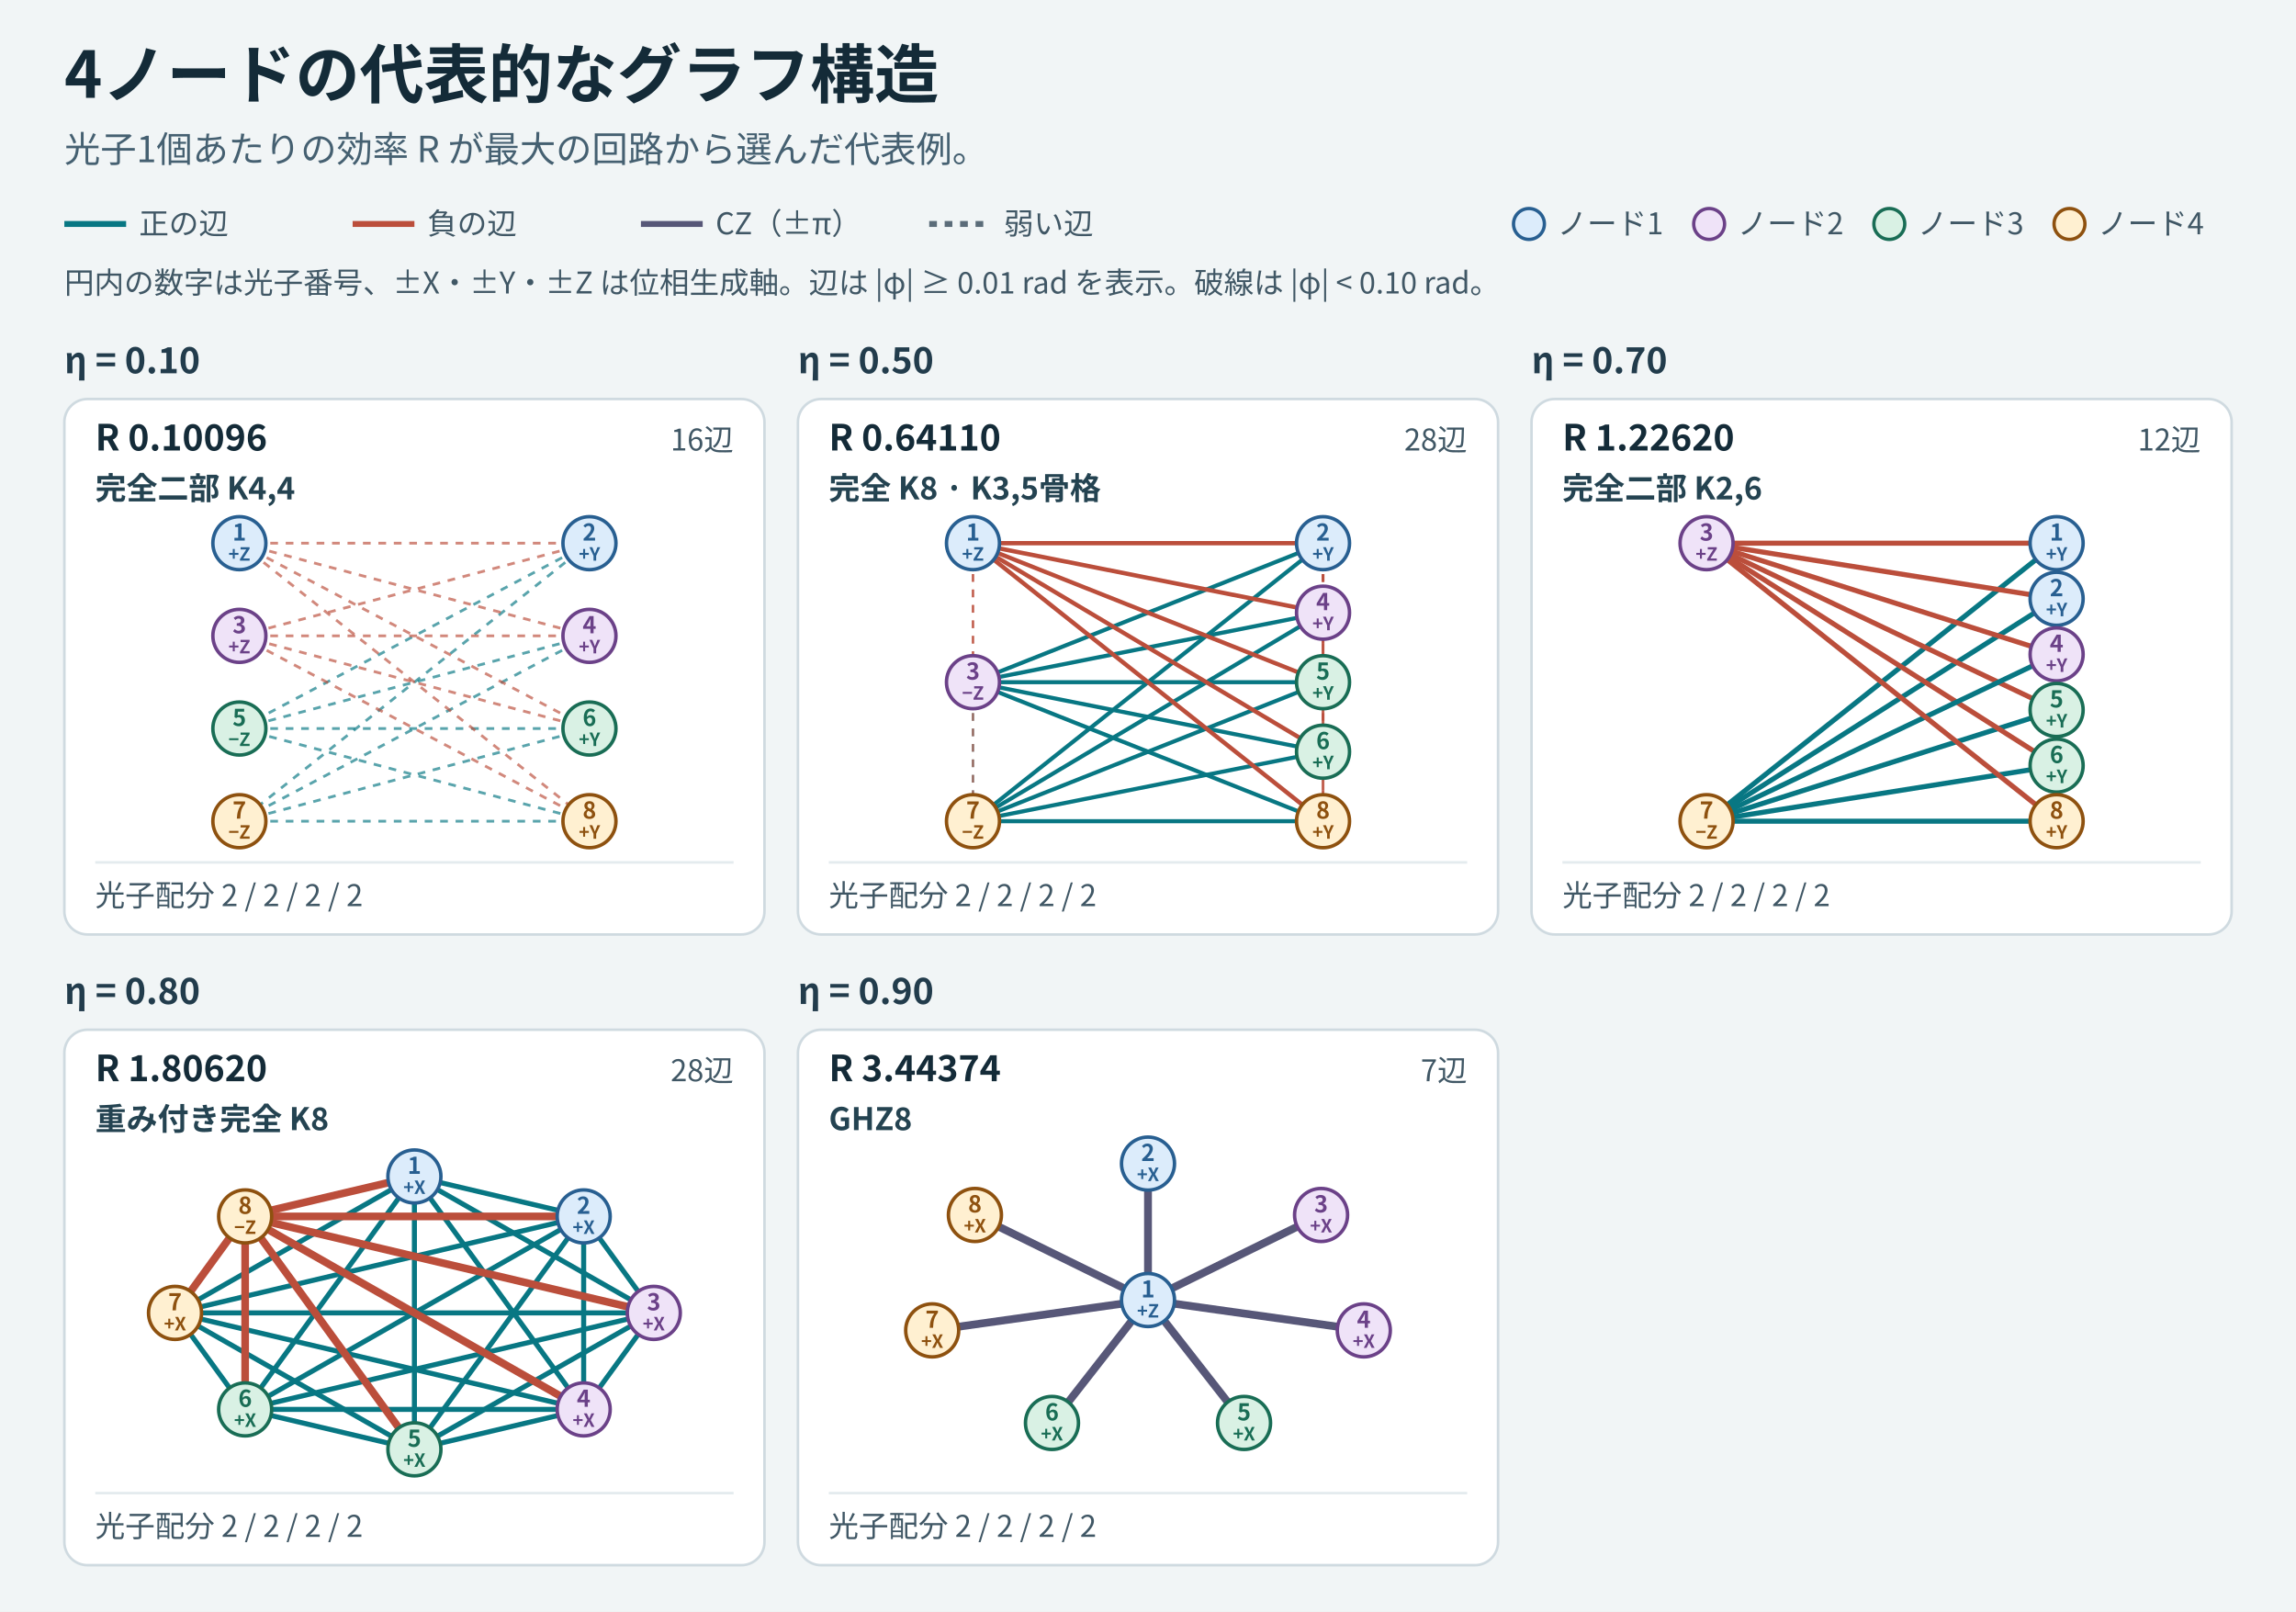
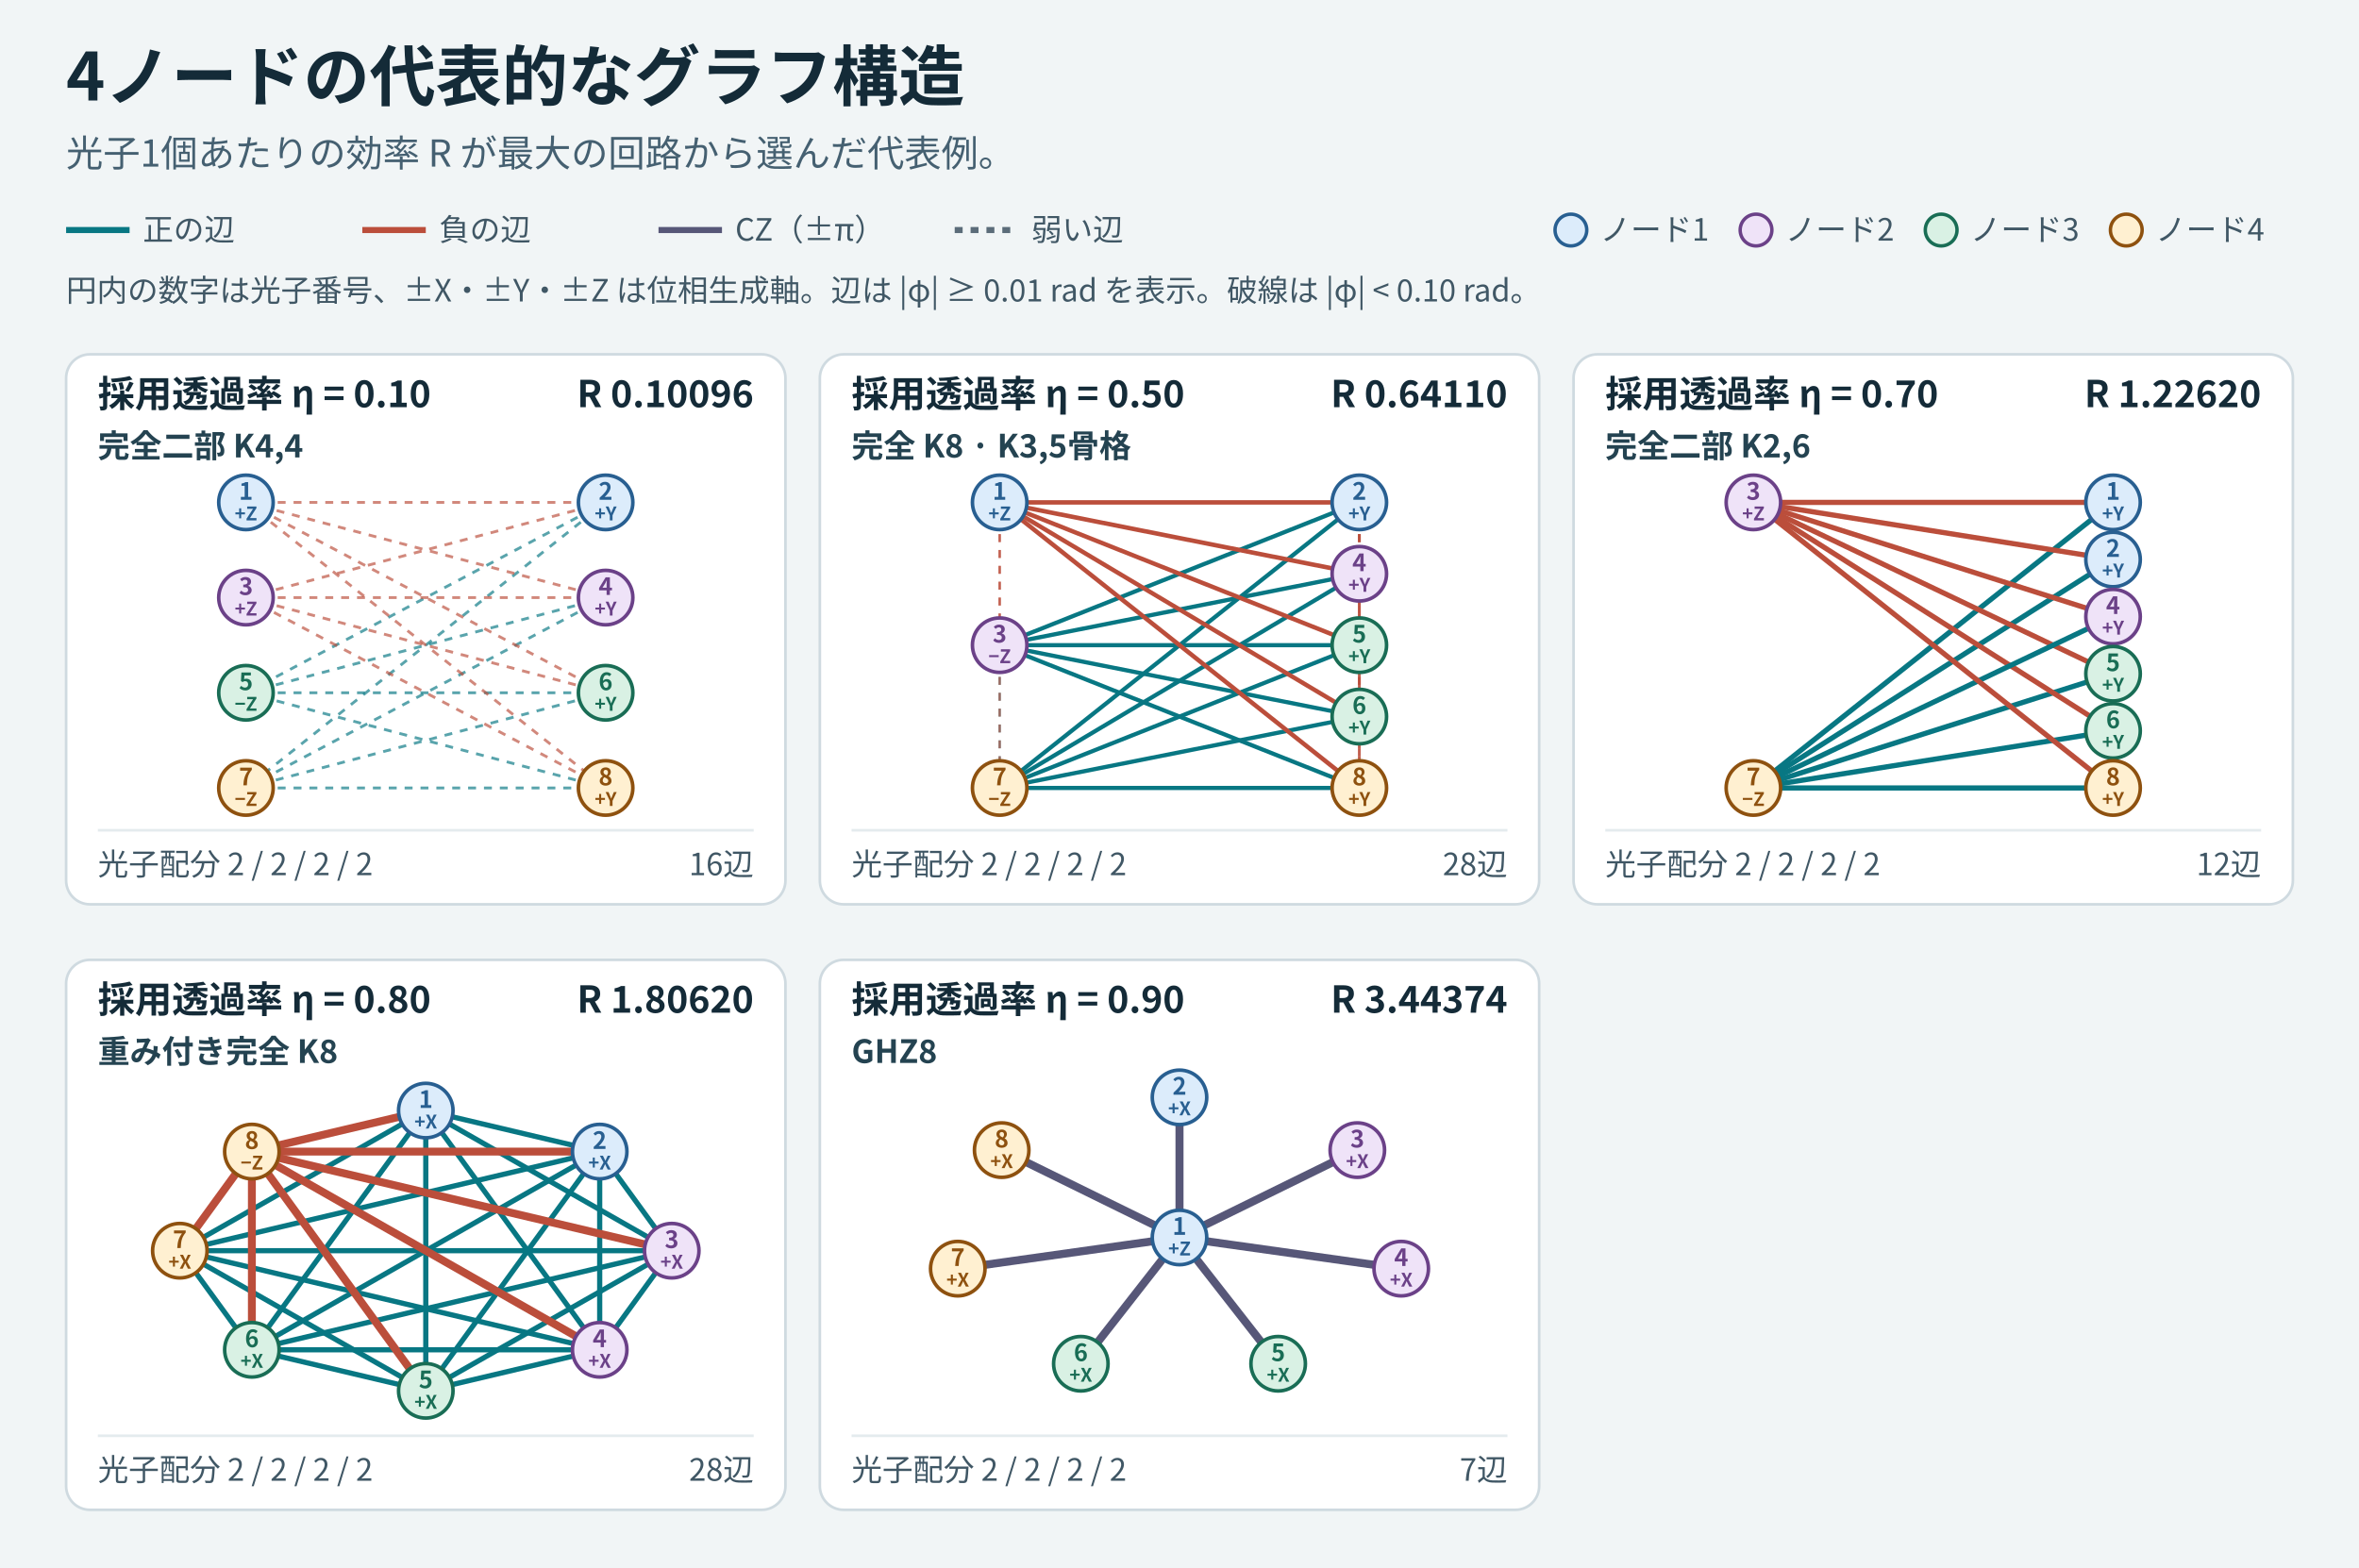
- <svg xmlns="http://www.w3.org/2000/svg" width="892" height="626" viewBox="0 0 892 626" role="img" aria-labelledby="svg-title svg-description">
+ <svg xmlns="http://www.w3.org/2000/svg" width="892" height="593" viewBox="0 0 892 593" role="img" aria-labelledby="svg-title svg-description">
  <style>text{font-family:system-ui,'Noto Sans CJK JP','Hiragino Sans','Yu Gothic',sans-serif;font-variant-numeric:tabular-nums}.title{font-size:25px;font-weight:750;fill:#142b38}.subtitle{font-size:14px;fill:#456071}.legend,.small{font-size:11.6px;fill:#405765}.type{font-size:12.1px;fill:#244351;font-weight:650}.metric{font-size:14px;font-weight:740;fill:#142b38}.group{font-size:14px;font-weight:740;fill:#223c4c}.photo{font-size:9px;font-weight:750}.axis{font-size:7.1px;font-weight:700}.panel{fill:#fff;stroke:#cfdae0;stroke-width:1}.hair{stroke:#e4ebee;stroke-width:1}</style>
-   <rect width="892" height="626" fill="#f1f5f6" />
+   <rect width="892" height="593" fill="#f1f5f6" />
  <text x="25" y="38" class="title">4ノードの代表的なグラフ構造</text>
  <text x="25" y="63" class="subtitle">光子1個あたりの効率 R が最大の回路から選んだ代表例。</text>
  <path d="M25 87h24" stroke="#087783" stroke-width="2.3" />
  <text x="54" y="91" class="legend">正の辺</text>
  <path d="M137 87h24" stroke="#bb4e3b" stroke-width="2.3" />
  <text x="166" y="91" class="legend">負の辺</text>
  <path d="M249 87h24" stroke="#575778" stroke-width="2.3" />
  <text x="278" y="91" class="legend">CZ（±π）</text>
  <path d="M361 87h24" stroke="#5b6c79" stroke-width="2.3" stroke-dasharray="3 3" />
  <text x="390" y="91" class="legend">弱い辺</text>
  <circle cx="594" cy="87" r="6" stroke="#285f91" fill="#dcecfb" stroke-width="1.3" />
  <text x="605" y="91" class="legend">ノード1</text>
  <circle cx="664" cy="87" r="6" stroke="#6b4188" fill="#efe3f8" stroke-width="1.3" />
  <text x="675" y="91" class="legend">ノード2</text>
  <circle cx="734" cy="87" r="6" stroke="#196d55" fill="#d9f1e4" stroke-width="1.3" />
  <text x="745" y="91" class="legend">ノード3</text>
  <circle cx="804" cy="87" r="6" stroke="#8e510f" fill="#fff0d1" stroke-width="1.3" />
  <text x="815" y="91" class="legend">ノード4</text>
  <text x="25" y="114" class="small">円内の数字は光子番号、±X・±Y・±Z は位相生成軸。辺は |φ| ≥ 0.01 rad を表示。破線は |φ| &lt; 0.10 rad。</text>
-   <text x="25" y="145" class="group">η = 0.10</text>
-   <g transform="translate(25 155)" data-eta="0.1" data-objective="R" data-photons="8" data-edges="16">
-     <rect class="panel" width="272" height="208" rx="9" />
-     <text x="12" y="20" class="metric">R 0.10096</text>
-     <text x="260" y="20" text-anchor="end" class="small">16辺</text>
+   <g transform="translate(25 134)" data-eta="0.1" data-objective="R" data-photons="8" data-edges="16">
+     <rect class="panel" width="272" height="208" rx="9" />
+     <text x="12" y="20" class="metric">採用透過率 η = 0.10</text>
+     <text x="260" y="20" text-anchor="end" class="metric">R 0.10096</text>
    <text x="12" y="39" class="type">完全二部 K4,4</text>
    <path d="M68 56L204 56" fill="none" stroke="#bb4e3b" stroke-width="1.07" stroke-dasharray="3 3" opacity=".67" />
    <path d="M204 56L68 92" fill="none" stroke="#bb4e3b" stroke-width="1.07" stroke-dasharray="3 3" opacity=".67" />
    <path d="M204 56L68 128" fill="none" stroke="#087783" stroke-width="1.07" stroke-dasharray="3 3" opacity=".67" />
    <path d="M204 56L68 164" fill="none" stroke="#087783" stroke-width="1.07" stroke-dasharray="3 3" opacity=".67" />
    <path d="M68 92L204 92" fill="none" stroke="#bb4e3b" stroke-width="1.07" stroke-dasharray="3 3" opacity=".67" />
    <path d="M68 92L204 128" fill="none" stroke="#bb4e3b" stroke-width="1.07" stroke-dasharray="3 3" opacity=".67" />
    <path d="M68 92L204 164" fill="none" stroke="#bb4e3b" stroke-width="1.07" stroke-dasharray="3 3" opacity=".67" />
    <path d="M204 92L68 128" fill="none" stroke="#087783" stroke-width="1.07" stroke-dasharray="3 3" opacity=".67" />
    <path d="M204 92L68 164" fill="none" stroke="#087783" stroke-width="1.07" stroke-dasharray="3 3" opacity=".67" />
    <path d="M68 128L204 128" fill="none" stroke="#087783" stroke-width="1.07" stroke-dasharray="3 3" opacity=".67" />
    <path d="M68 128L204 164" fill="none" stroke="#087783" stroke-width="1.07" stroke-dasharray="3 3" opacity=".67" />
    <path d="M204 128L68 164" fill="none" stroke="#087783" stroke-width="1.07" stroke-dasharray="3 3" opacity=".67" />
    <path d="M68 164L204 164" fill="none" stroke="#087783" stroke-width="1.07" stroke-dasharray="3 3" opacity=".67" />
    <path d="M68 56L204 92" fill="none" stroke="#bb4e3b" stroke-width="1.07" stroke-dasharray="3 3" opacity=".67" />
    <path d="M68 56L204 128" fill="none" stroke="#bb4e3b" stroke-width="1.07" stroke-dasharray="3 3" opacity=".67" />
    <path d="M68 56L204 164" fill="none" stroke="#bb4e3b" stroke-width="1.07" stroke-dasharray="3 3" opacity=".67" />
    <g transform="translate(68 56)">
      <circle r="10.3" stroke="#285f91" fill="#dcecfb" stroke-width="1.35" />
      <text class="photo" y="-1" text-anchor="middle" fill="#285f91">1</text>
      <text class="axis" y="6.8" text-anchor="middle" fill="#285f91">+Z</text>
    </g>
    <g transform="translate(204 56)">
      <circle r="10.3" stroke="#285f91" fill="#dcecfb" stroke-width="1.35" />
      <text class="photo" y="-1" text-anchor="middle" fill="#285f91">2</text>
      <text class="axis" y="6.8" text-anchor="middle" fill="#285f91">+Y</text>
    </g>
    <g transform="translate(68 92)">
      <circle r="10.3" stroke="#6b4188" fill="#efe3f8" stroke-width="1.35" />
      <text class="photo" y="-1" text-anchor="middle" fill="#6b4188">3</text>
      <text class="axis" y="6.8" text-anchor="middle" fill="#6b4188">+Z</text>
    </g>
    <g transform="translate(204 92)">
      <circle r="10.3" stroke="#6b4188" fill="#efe3f8" stroke-width="1.35" />
      <text class="photo" y="-1" text-anchor="middle" fill="#6b4188">4</text>
      <text class="axis" y="6.8" text-anchor="middle" fill="#6b4188">+Y</text>
    </g>
    <g transform="translate(68 128)">
      <circle r="10.3" stroke="#196d55" fill="#d9f1e4" stroke-width="1.35" />
      <text class="photo" y="-1" text-anchor="middle" fill="#196d55">5</text>
      <text class="axis" y="6.8" text-anchor="middle" fill="#196d55">−Z</text>
    </g>
    <g transform="translate(204 128)">
      <circle r="10.3" stroke="#196d55" fill="#d9f1e4" stroke-width="1.35" />
      <text class="photo" y="-1" text-anchor="middle" fill="#196d55">6</text>
      <text class="axis" y="6.8" text-anchor="middle" fill="#196d55">+Y</text>
    </g>
    <g transform="translate(68 164)">
      <circle r="10.3" stroke="#8e510f" fill="#fff0d1" stroke-width="1.35" />
      <text class="photo" y="-1" text-anchor="middle" fill="#8e510f">7</text>
      <text class="axis" y="6.8" text-anchor="middle" fill="#8e510f">−Z</text>
    </g>
    <g transform="translate(204 164)">
      <circle r="10.3" stroke="#8e510f" fill="#fff0d1" stroke-width="1.35" />
      <text class="photo" y="-1" text-anchor="middle" fill="#8e510f">8</text>
      <text class="axis" y="6.8" text-anchor="middle" fill="#8e510f">+Y</text>
    </g>
    <path d="M 12 180 H 260" class="hair" />
    <text x="12" y="197" class="small">光子配分 2 / 2 / 2 / 2</text>
-   </g>
-   <text x="310" y="145" class="group">η = 0.50</text>
-   <g transform="translate(310 155)" data-eta="0.5" data-objective="R" data-photons="8" data-edges="28">
-     <rect class="panel" width="272" height="208" rx="9" />
-     <text x="12" y="20" class="metric">R 0.64110</text>
-     <text x="260" y="20" text-anchor="end" class="small">28辺</text>
+     <text x="260" y="197" text-anchor="end" class="small">16辺</text>
+   </g>
+   <g transform="translate(310 134)" data-eta="0.5" data-objective="R" data-photons="8" data-edges="28">
+     <rect class="panel" width="272" height="208" rx="9" />
+     <text x="12" y="20" class="metric">採用透過率 η = 0.50</text>
+     <text x="260" y="20" text-anchor="end" class="metric">R 0.64110</text>
    <text x="12" y="39" class="type">完全 K8 · K3,5骨格</text>
    <path d="M68 110L68 164" fill="none" stroke="#087783" stroke-width="0.86" stroke-dasharray="3 3" opacity=".67" />
    <path d="M68 56L68 110" fill="none" stroke="#bb4e3b" stroke-width="0.88" stroke-dasharray="3 3" opacity=".67" />
    <path d="M68 56L68 164" fill="none" stroke="#bb4e3b" stroke-width="0.88" stroke-dasharray="3 3" opacity=".67" />
    <path d="M204 110L204 137" fill="none" stroke="#bb4e3b" stroke-width="1.04" stroke-dasharray="3 3" opacity=".67" />
    <path d="M204 56L204 110" fill="none" stroke="#bb4e3b" stroke-width="1.05" stroke-dasharray="3 3" opacity=".67" />
    <path d="M204 56L204 137" fill="none" stroke="#bb4e3b" stroke-width="1.05" stroke-dasharray="3 3" opacity=".67" />
    <path d="M204 83L204 110" fill="none" stroke="#bb4e3b" stroke-width="1.05" stroke-dasharray="3 3" opacity=".67" />
    <path d="M204 83L204 137" fill="none" stroke="#bb4e3b" stroke-width="1.05" stroke-dasharray="3 3" opacity=".67" />
    <path d="M204 110L204 164" fill="none" stroke="#bb4e3b" stroke-width="1.05" stroke-dasharray="3 3" opacity=".67" />
    <path d="M204 137L204 164" fill="none" stroke="#bb4e3b" stroke-width="1.05" stroke-dasharray="3 3" opacity=".67" />
    <path d="M204 56L204 83" fill="none" stroke="#bb4e3b" stroke-width="1.05" stroke-dasharray="3 3" opacity=".67" />
    <path d="M204 56L204 164" fill="none" stroke="#bb4e3b" stroke-width="1.05" stroke-dasharray="3 3" opacity=".67" />
    <path d="M204 83L204 164" fill="none" stroke="#bb4e3b" stroke-width="1.05" stroke-dasharray="3 3" opacity=".67" />
    <path d="M68 110L204 110" fill="none" stroke="#087783" stroke-width="1.58" />
    <path d="M68 110L204 137" fill="none" stroke="#087783" stroke-width="1.58" />
    <path d="M204 110L68 164" fill="none" stroke="#087783" stroke-width="1.58" />
    <path d="M204 137L68 164" fill="none" stroke="#087783" stroke-width="1.58" />
    <path d="M204 56L68 110" fill="none" stroke="#087783" stroke-width="1.59" />
    <path d="M204 56L68 164" fill="none" stroke="#087783" stroke-width="1.59" />
    <path d="M68 110L204 164" fill="none" stroke="#087783" stroke-width="1.59" />
    <path d="M68 164L204 164" fill="none" stroke="#087783" stroke-width="1.59" />
    <path d="M68 110L204 83" fill="none" stroke="#087783" stroke-width="1.59" />
    <path d="M204 83L68 164" fill="none" stroke="#087783" stroke-width="1.59" />
    <path d="M68 56L204 110" fill="none" stroke="#bb4e3b" stroke-width="1.66" />
    <path d="M68 56L204 137" fill="none" stroke="#bb4e3b" stroke-width="1.66" />
    <path d="M68 56L204 56" fill="none" stroke="#bb4e3b" stroke-width="1.68" />
    <path d="M68 56L204 83" fill="none" stroke="#bb4e3b" stroke-width="1.68" />
    <path d="M68 56L204 164" fill="none" stroke="#bb4e3b" stroke-width="1.68" />
    <g transform="translate(68 56)">
      <circle r="10.3" stroke="#285f91" fill="#dcecfb" stroke-width="1.35" />
      <text class="photo" y="-1" text-anchor="middle" fill="#285f91">1</text>
      <text class="axis" y="6.8" text-anchor="middle" fill="#285f91">+Z</text>
    </g>
    <g transform="translate(204 56)">
      <circle r="10.3" stroke="#285f91" fill="#dcecfb" stroke-width="1.35" />
      <text class="photo" y="-1" text-anchor="middle" fill="#285f91">2</text>
      <text class="axis" y="6.8" text-anchor="middle" fill="#285f91">+Y</text>
    </g>
    <g transform="translate(68 110)">
      <circle r="10.3" stroke="#6b4188" fill="#efe3f8" stroke-width="1.35" />
      <text class="photo" y="-1" text-anchor="middle" fill="#6b4188">3</text>
      <text class="axis" y="6.8" text-anchor="middle" fill="#6b4188">−Z</text>
    </g>
    <g transform="translate(204 83)">
      <circle r="10.3" stroke="#6b4188" fill="#efe3f8" stroke-width="1.35" />
      <text class="photo" y="-1" text-anchor="middle" fill="#6b4188">4</text>
      <text class="axis" y="6.8" text-anchor="middle" fill="#6b4188">+Y</text>
    </g>
    <g transform="translate(204 110)">
      <circle r="10.3" stroke="#196d55" fill="#d9f1e4" stroke-width="1.35" />
      <text class="photo" y="-1" text-anchor="middle" fill="#196d55">5</text>
      <text class="axis" y="6.8" text-anchor="middle" fill="#196d55">+Y</text>
    </g>
    <g transform="translate(204 137)">
      <circle r="10.3" stroke="#196d55" fill="#d9f1e4" stroke-width="1.35" />
      <text class="photo" y="-1" text-anchor="middle" fill="#196d55">6</text>
      <text class="axis" y="6.8" text-anchor="middle" fill="#196d55">+Y</text>
    </g>
    <g transform="translate(68 164)">
      <circle r="10.3" stroke="#8e510f" fill="#fff0d1" stroke-width="1.35" />
      <text class="photo" y="-1" text-anchor="middle" fill="#8e510f">7</text>
      <text class="axis" y="6.8" text-anchor="middle" fill="#8e510f">−Z</text>
    </g>
    <g transform="translate(204 164)">
      <circle r="10.3" stroke="#8e510f" fill="#fff0d1" stroke-width="1.35" />
      <text class="photo" y="-1" text-anchor="middle" fill="#8e510f">8</text>
      <text class="axis" y="6.8" text-anchor="middle" fill="#8e510f">+Y</text>
    </g>
    <path d="M 12 180 H 260" class="hair" />
    <text x="12" y="197" class="small">光子配分 2 / 2 / 2 / 2</text>
-   </g>
-   <text x="595" y="145" class="group">η = 0.70</text>
-   <g transform="translate(595 155)" data-eta="0.7" data-objective="R" data-photons="8" data-edges="12">
-     <rect class="panel" width="272" height="208" rx="9" />
-     <text x="12" y="20" class="metric">R 1.22620</text>
-     <text x="260" y="20" text-anchor="end" class="small">12辺</text>
+     <text x="260" y="197" text-anchor="end" class="small">28辺</text>
+   </g>
+   <g transform="translate(595 134)" data-eta="0.7" data-objective="R" data-photons="8" data-edges="12">
+     <rect class="panel" width="272" height="208" rx="9" />
+     <text x="12" y="20" class="metric">採用透過率 η = 0.70</text>
+     <text x="260" y="20" text-anchor="end" class="metric">R 1.22620</text>
    <text x="12" y="39" class="type">完全二部 K2,6</text>
    <path d="M204 56L68 164" fill="none" stroke="#087783" stroke-width="1.96" />
    <path d="M204 77.6L68 164" fill="none" stroke="#087783" stroke-width="1.96" />
    <path d="M204 120.8L68 164" fill="none" stroke="#087783" stroke-width="1.96" />
    <path d="M204 142.4L68 164" fill="none" stroke="#087783" stroke-width="1.96" />
    <path d="M204 56L68 56" fill="none" stroke="#bb4e3b" stroke-width="1.96" />
    <path d="M204 77.6L68 56" fill="none" stroke="#bb4e3b" stroke-width="1.96" />
    <path d="M68 56L204 120.8" fill="none" stroke="#bb4e3b" stroke-width="1.96" />
    <path d="M68 56L204 142.4" fill="none" stroke="#bb4e3b" stroke-width="1.96" />
    <path d="M68 164L204 164" fill="none" stroke="#087783" stroke-width="1.96" />
    <path d="M204 99.2L68 164" fill="none" stroke="#087783" stroke-width="1.96" />
    <path d="M68 56L204 164" fill="none" stroke="#bb4e3b" stroke-width="1.96" />
    <path d="M68 56L204 99.2" fill="none" stroke="#bb4e3b" stroke-width="1.96" />
    <g transform="translate(204 56)">
      <circle r="10.3" stroke="#285f91" fill="#dcecfb" stroke-width="1.35" />
      <text class="photo" y="-1" text-anchor="middle" fill="#285f91">1</text>
      <text class="axis" y="6.8" text-anchor="middle" fill="#285f91">+Y</text>
    </g>
    <g transform="translate(204 77.6)">
      <circle r="10.3" stroke="#285f91" fill="#dcecfb" stroke-width="1.35" />
      <text class="photo" y="-1" text-anchor="middle" fill="#285f91">2</text>
      <text class="axis" y="6.8" text-anchor="middle" fill="#285f91">+Y</text>
    </g>
    <g transform="translate(68 56)">
      <circle r="10.3" stroke="#6b4188" fill="#efe3f8" stroke-width="1.35" />
      <text class="photo" y="-1" text-anchor="middle" fill="#6b4188">3</text>
      <text class="axis" y="6.8" text-anchor="middle" fill="#6b4188">+Z</text>
    </g>
    <g transform="translate(204 99.2)">
      <circle r="10.3" stroke="#6b4188" fill="#efe3f8" stroke-width="1.35" />
      <text class="photo" y="-1" text-anchor="middle" fill="#6b4188">4</text>
      <text class="axis" y="6.8" text-anchor="middle" fill="#6b4188">+Y</text>
    </g>
    <g transform="translate(204 120.8)">
      <circle r="10.3" stroke="#196d55" fill="#d9f1e4" stroke-width="1.35" />
      <text class="photo" y="-1" text-anchor="middle" fill="#196d55">5</text>
      <text class="axis" y="6.8" text-anchor="middle" fill="#196d55">+Y</text>
    </g>
    <g transform="translate(204 142.4)">
      <circle r="10.3" stroke="#196d55" fill="#d9f1e4" stroke-width="1.35" />
      <text class="photo" y="-1" text-anchor="middle" fill="#196d55">6</text>
      <text class="axis" y="6.8" text-anchor="middle" fill="#196d55">+Y</text>
    </g>
    <g transform="translate(68 164)">
      <circle r="10.3" stroke="#8e510f" fill="#fff0d1" stroke-width="1.35" />
      <text class="photo" y="-1" text-anchor="middle" fill="#8e510f">7</text>
      <text class="axis" y="6.8" text-anchor="middle" fill="#8e510f">−Z</text>
    </g>
    <g transform="translate(204 164)">
      <circle r="10.3" stroke="#8e510f" fill="#fff0d1" stroke-width="1.35" />
      <text class="photo" y="-1" text-anchor="middle" fill="#8e510f">8</text>
      <text class="axis" y="6.8" text-anchor="middle" fill="#8e510f">+Y</text>
    </g>
    <path d="M 12 180 H 260" class="hair" />
    <text x="12" y="197" class="small">光子配分 2 / 2 / 2 / 2</text>
-   </g>
-   <text x="25" y="390" class="group">η = 0.80</text>
-   <g transform="translate(25 400)" data-eta="0.8" data-objective="R" data-photons="8" data-edges="28">
-     <rect class="panel" width="272" height="208" rx="9" />
-     <text x="12" y="20" class="metric">R 1.80620</text>
-     <text x="260" y="20" text-anchor="end" class="small">28辺</text>
+     <text x="260" y="197" text-anchor="end" class="small">12辺</text>
+   </g>
+   <g transform="translate(25 363)" data-eta="0.8" data-objective="R" data-photons="8" data-edges="28">
+     <rect class="panel" width="272" height="208" rx="9" />
+     <text x="12" y="20" class="metric">採用透過率 η = 0.80</text>
+     <text x="260" y="20" text-anchor="end" class="metric">R 1.80620</text>
    <text x="12" y="39" class="type">重み付き完全 K8</text>
    <path d="M229 110L43 110" fill="none" stroke="#087783" stroke-width="1.96" />
    <path d="M201.76 72.52L43 110" fill="none" stroke="#087783" stroke-width="1.96" />
    <path d="M136 57L43 110" fill="none" stroke="#087783" stroke-width="1.96" />
    <path d="M70.24 147.48L43 110" fill="none" stroke="#087783" stroke-width="1.96" />
    <path d="M136 163L43 110" fill="none" stroke="#087783" stroke-width="1.96" />
    <path d="M201.76 147.48L43 110" fill="none" stroke="#087783" stroke-width="1.96" />
    <path d="M201.76 72.52L229 110" fill="none" stroke="#087783" stroke-width="1.96" />
    <path d="M136 57L229 110" fill="none" stroke="#087783" stroke-width="1.96" />
    <path d="M229 110L70.24 147.48" fill="none" stroke="#087783" stroke-width="1.96" />
    <path d="M229 110L136 163" fill="none" stroke="#087783" stroke-width="1.96" />
    <path d="M136 57L201.76 72.52" fill="none" stroke="#087783" stroke-width="1.96" />
    <path d="M229 110L201.76 147.48" fill="none" stroke="#087783" stroke-width="1.96" />
    <path d="M136 57L70.24 147.48" fill="none" stroke="#087783" stroke-width="1.96" />
    <path d="M201.76 72.52L70.24 147.48" fill="none" stroke="#087783" stroke-width="1.96" />
    <path d="M136 57L136 163" fill="none" stroke="#087783" stroke-width="1.96" />
    <path d="M201.76 72.52L136 163" fill="none" stroke="#087783" stroke-width="1.96" />
    <path d="M136 163L70.24 147.48" fill="none" stroke="#087783" stroke-width="1.96" />
    <path d="M136 57L201.76 147.48" fill="none" stroke="#087783" stroke-width="1.96" />
    <path d="M201.76 72.52L201.76 147.48" fill="none" stroke="#087783" stroke-width="1.96" />
    <path d="M201.76 147.48L70.24 147.48" fill="none" stroke="#087783" stroke-width="1.96" />
    <path d="M201.76 147.48L136 163" fill="none" stroke="#087783" stroke-width="1.96" />
    <path d="M43 110L70.24 72.52" fill="none" stroke="#bb4e3b" stroke-width="2.97" />
    <path d="M201.76 147.48L70.24 72.52" fill="none" stroke="#bb4e3b" stroke-width="2.98" />
    <path d="M136 163L70.24 72.52" fill="none" stroke="#bb4e3b" stroke-width="2.98" />
    <path d="M70.24 147.48L70.24 72.52" fill="none" stroke="#bb4e3b" stroke-width="2.98" />
    <path d="M136 57L70.24 72.52" fill="none" stroke="#bb4e3b" stroke-width="2.98" />
    <path d="M201.76 72.52L70.24 72.52" fill="none" stroke="#bb4e3b" stroke-width="2.98" />
    <path d="M229 110L70.24 72.52" fill="none" stroke="#bb4e3b" stroke-width="2.98" />
    <g transform="translate(136 57)">
      <circle r="10.3" stroke="#285f91" fill="#dcecfb" stroke-width="1.35" />
      <text class="photo" y="-1" text-anchor="middle" fill="#285f91">1</text>
      <text class="axis" y="6.8" text-anchor="middle" fill="#285f91">+X</text>
    </g>
    <g transform="translate(201.76 72.52)">
      <circle r="10.3" stroke="#285f91" fill="#dcecfb" stroke-width="1.35" />
      <text class="photo" y="-1" text-anchor="middle" fill="#285f91">2</text>
      <text class="axis" y="6.8" text-anchor="middle" fill="#285f91">+X</text>
    </g>
    <g transform="translate(229 110)">
      <circle r="10.3" stroke="#6b4188" fill="#efe3f8" stroke-width="1.35" />
      <text class="photo" y="-1" text-anchor="middle" fill="#6b4188">3</text>
      <text class="axis" y="6.8" text-anchor="middle" fill="#6b4188">+X</text>
    </g>
    <g transform="translate(201.76 147.48)">
      <circle r="10.3" stroke="#6b4188" fill="#efe3f8" stroke-width="1.35" />
      <text class="photo" y="-1" text-anchor="middle" fill="#6b4188">4</text>
      <text class="axis" y="6.8" text-anchor="middle" fill="#6b4188">+X</text>
    </g>
    <g transform="translate(136 163)">
      <circle r="10.3" stroke="#196d55" fill="#d9f1e4" stroke-width="1.35" />
      <text class="photo" y="-1" text-anchor="middle" fill="#196d55">5</text>
      <text class="axis" y="6.8" text-anchor="middle" fill="#196d55">+X</text>
    </g>
    <g transform="translate(70.24 147.48)">
      <circle r="10.3" stroke="#196d55" fill="#d9f1e4" stroke-width="1.35" />
      <text class="photo" y="-1" text-anchor="middle" fill="#196d55">6</text>
      <text class="axis" y="6.8" text-anchor="middle" fill="#196d55">+X</text>
    </g>
    <g transform="translate(43 110)">
      <circle r="10.3" stroke="#8e510f" fill="#fff0d1" stroke-width="1.35" />
      <text class="photo" y="-1" text-anchor="middle" fill="#8e510f">7</text>
      <text class="axis" y="6.8" text-anchor="middle" fill="#8e510f">+X</text>
    </g>
    <g transform="translate(70.24 72.52)">
      <circle r="10.3" stroke="#8e510f" fill="#fff0d1" stroke-width="1.35" />
      <text class="photo" y="-1" text-anchor="middle" fill="#8e510f">8</text>
      <text class="axis" y="6.8" text-anchor="middle" fill="#8e510f">−Z</text>
    </g>
    <path d="M 12 180 H 260" class="hair" />
    <text x="12" y="197" class="small">光子配分 2 / 2 / 2 / 2</text>
-   </g>
-   <text x="310" y="390" class="group">η = 0.90</text>
-   <g transform="translate(310 400)" data-eta="0.9" data-objective="R" data-photons="8" data-edges="7">
-     <rect class="panel" width="272" height="208" rx="9" />
-     <text x="12" y="20" class="metric">R 3.44374</text>
-     <text x="260" y="20" text-anchor="end" class="small">7辺</text>
+     <text x="260" y="197" text-anchor="end" class="small">28辺</text>
+   </g>
+   <g transform="translate(310 363)" data-eta="0.9" data-objective="R" data-photons="8" data-edges="7">
+     <rect class="panel" width="272" height="208" rx="9" />
+     <text x="12" y="20" class="metric">採用透過率 η = 0.90</text>
+     <text x="260" y="20" text-anchor="end" class="metric">R 3.44374</text>
    <text x="12" y="39" class="type">GHZ8</text>
    <path d="M136 105L136 52" fill="none" stroke="#575778" stroke-width="3.04" />
    <path d="M136 105L203.24 71.96" fill="none" stroke="#575778" stroke-width="3.04" />
    <path d="M136 105L219.84 116.79" fill="none" stroke="#575778" stroke-width="3.04" />
    <path d="M136 105L173.31 152.75" fill="none" stroke="#575778" stroke-width="3.04" />
    <path d="M136 105L98.69 152.75" fill="none" stroke="#575778" stroke-width="3.04" />
    <path d="M136 105L52.16 116.79" fill="none" stroke="#575778" stroke-width="3.04" />
    <path d="M136 105L68.76 71.96" fill="none" stroke="#575778" stroke-width="3.04" />
    <g transform="translate(136 105)">
      <circle r="10.3" stroke="#285f91" fill="#dcecfb" stroke-width="1.35" />
      <text class="photo" y="-1" text-anchor="middle" fill="#285f91">1</text>
      <text class="axis" y="6.8" text-anchor="middle" fill="#285f91">+Z</text>
    </g>
    <g transform="translate(136 52)">
      <circle r="10.3" stroke="#285f91" fill="#dcecfb" stroke-width="1.35" />
      <text class="photo" y="-1" text-anchor="middle" fill="#285f91">2</text>
      <text class="axis" y="6.8" text-anchor="middle" fill="#285f91">+X</text>
    </g>
    <g transform="translate(203.24 71.96)">
      <circle r="10.3" stroke="#6b4188" fill="#efe3f8" stroke-width="1.35" />
      <text class="photo" y="-1" text-anchor="middle" fill="#6b4188">3</text>
      <text class="axis" y="6.8" text-anchor="middle" fill="#6b4188">+X</text>
    </g>
    <g transform="translate(219.84 116.79)">
      <circle r="10.3" stroke="#6b4188" fill="#efe3f8" stroke-width="1.35" />
      <text class="photo" y="-1" text-anchor="middle" fill="#6b4188">4</text>
      <text class="axis" y="6.8" text-anchor="middle" fill="#6b4188">+X</text>
    </g>
    <g transform="translate(173.31 152.75)">
      <circle r="10.3" stroke="#196d55" fill="#d9f1e4" stroke-width="1.35" />
      <text class="photo" y="-1" text-anchor="middle" fill="#196d55">5</text>
      <text class="axis" y="6.8" text-anchor="middle" fill="#196d55">+X</text>
    </g>
    <g transform="translate(98.69 152.75)">
      <circle r="10.3" stroke="#196d55" fill="#d9f1e4" stroke-width="1.35" />
      <text class="photo" y="-1" text-anchor="middle" fill="#196d55">6</text>
      <text class="axis" y="6.8" text-anchor="middle" fill="#196d55">+X</text>
    </g>
    <g transform="translate(52.16 116.79)">
      <circle r="10.3" stroke="#8e510f" fill="#fff0d1" stroke-width="1.35" />
      <text class="photo" y="-1" text-anchor="middle" fill="#8e510f">7</text>
      <text class="axis" y="6.8" text-anchor="middle" fill="#8e510f">+X</text>
    </g>
    <g transform="translate(68.76 71.96)">
      <circle r="10.3" stroke="#8e510f" fill="#fff0d1" stroke-width="1.35" />
      <text class="photo" y="-1" text-anchor="middle" fill="#8e510f">8</text>
      <text class="axis" y="6.8" text-anchor="middle" fill="#8e510f">+X</text>
    </g>
    <path d="M 12 180 H 260" class="hair" />
    <text x="12" y="197" class="small">光子配分 2 / 2 / 2 / 2</text>
+     <text x="260" y="197" text-anchor="end" class="small">7辺</text>
  </g>
</svg>
